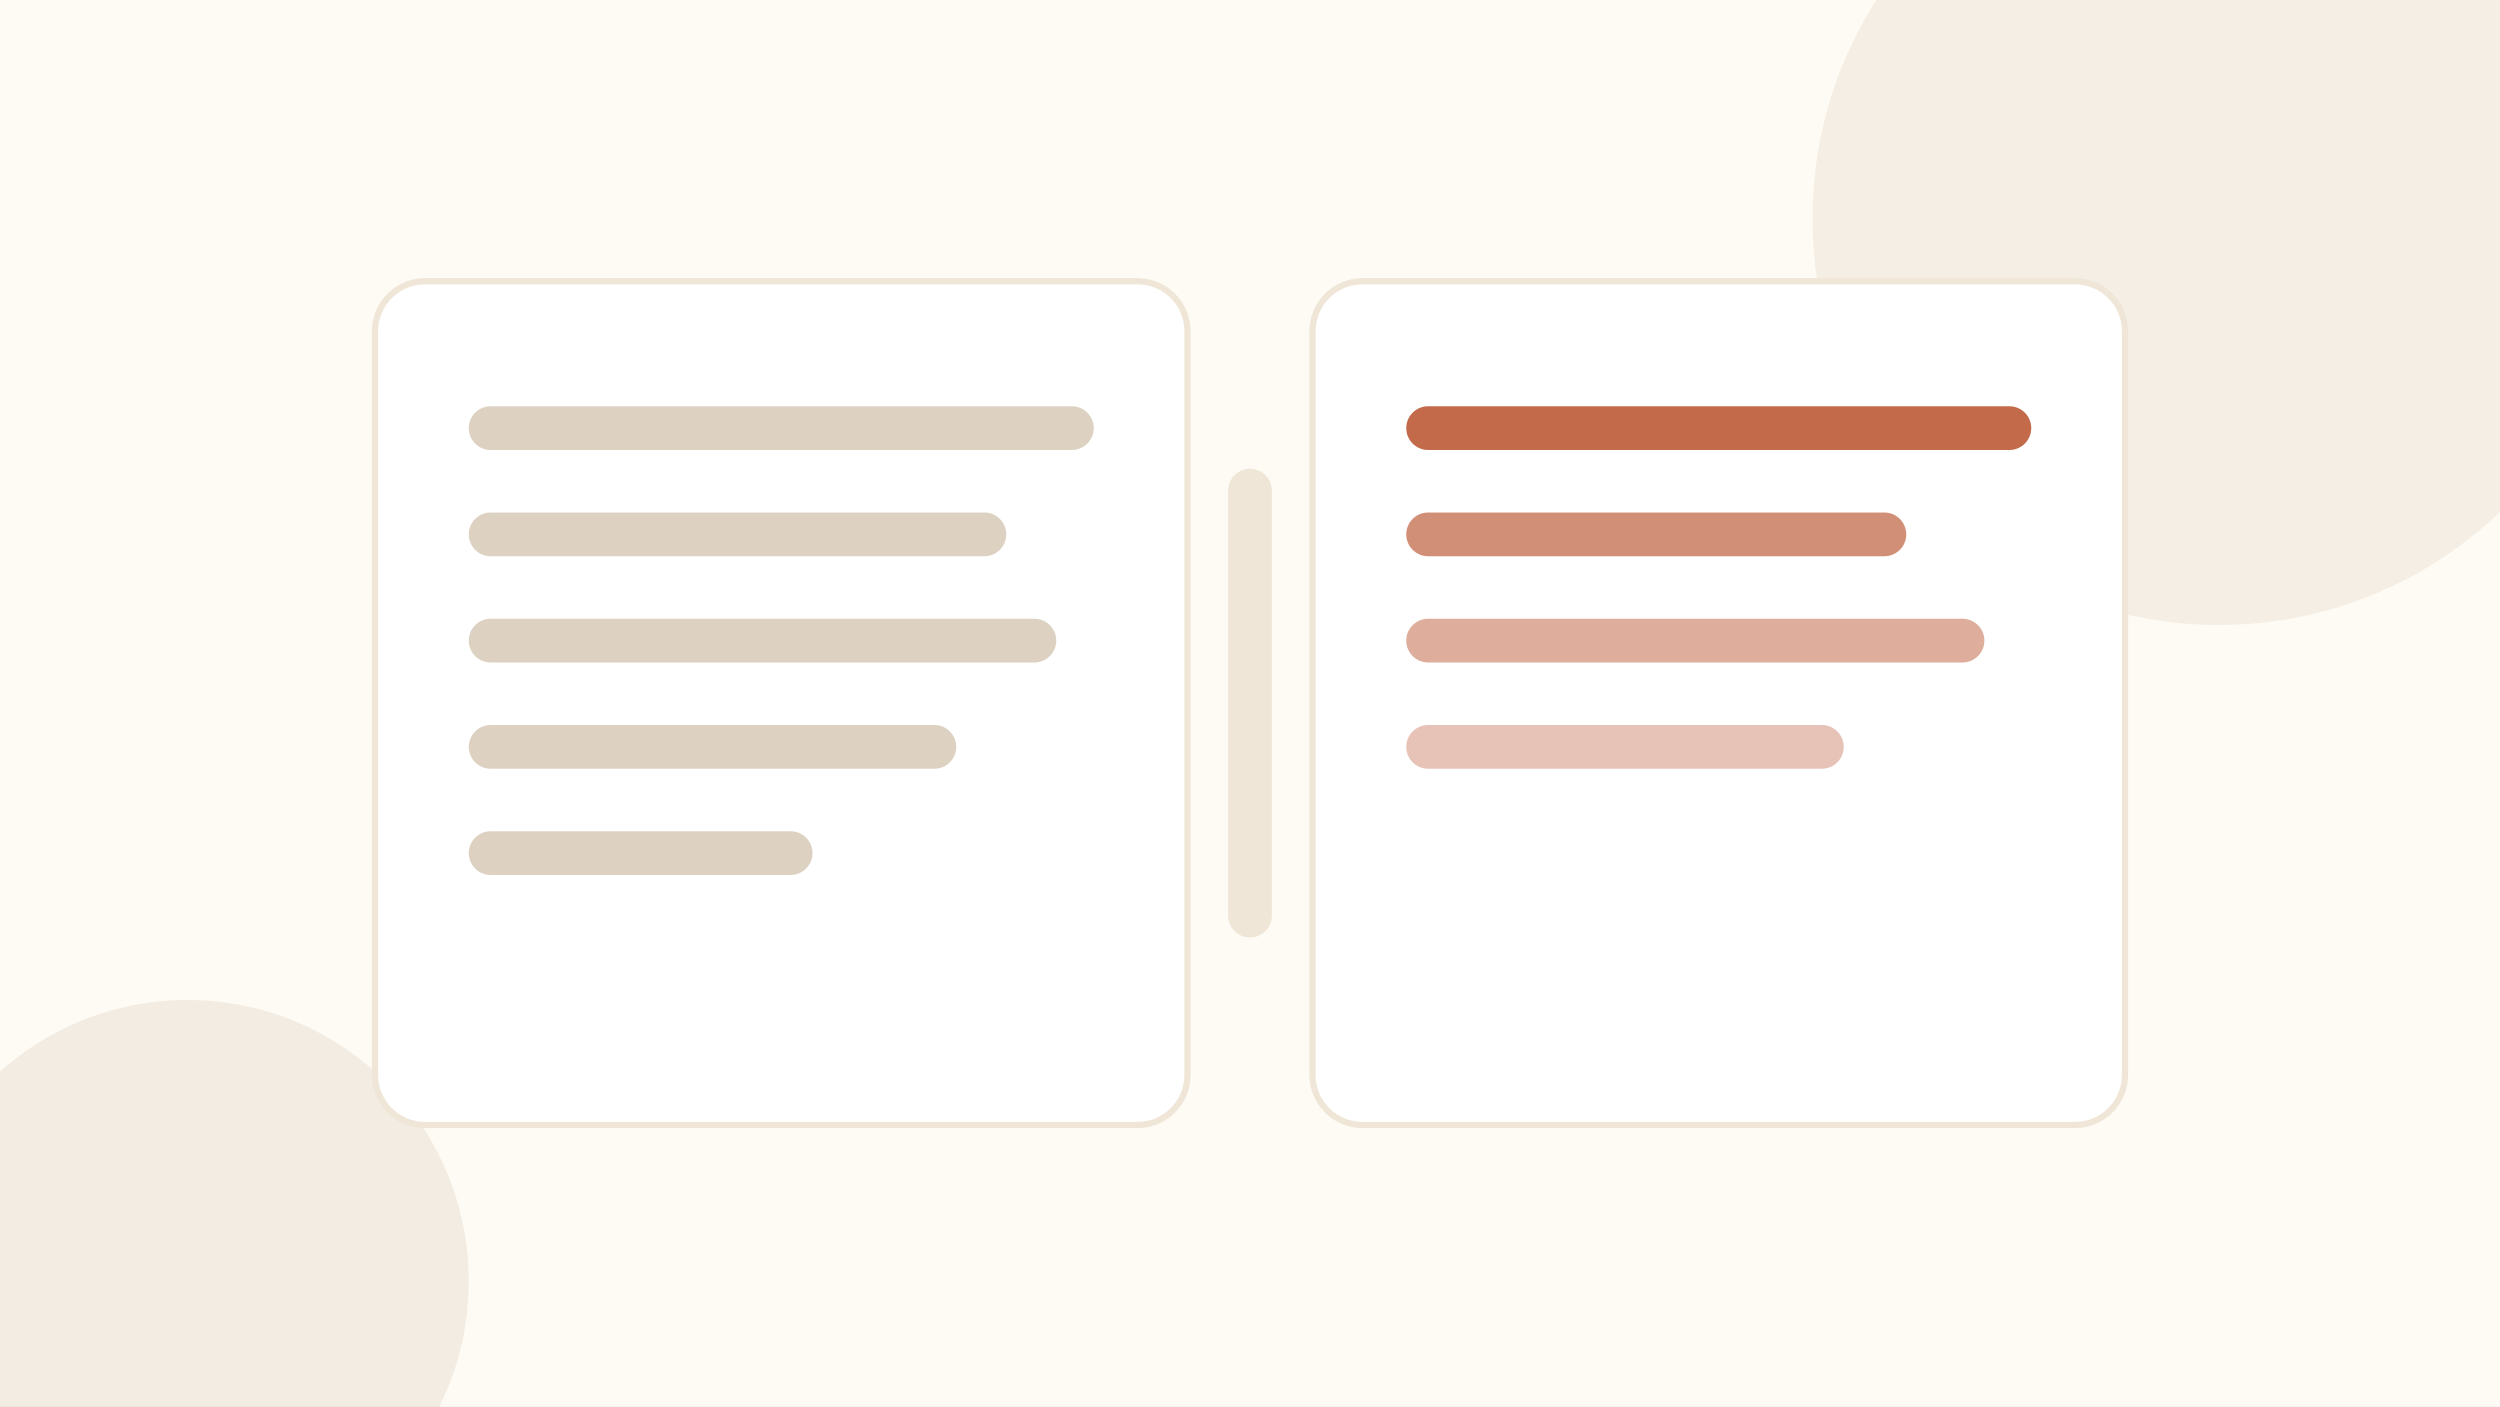
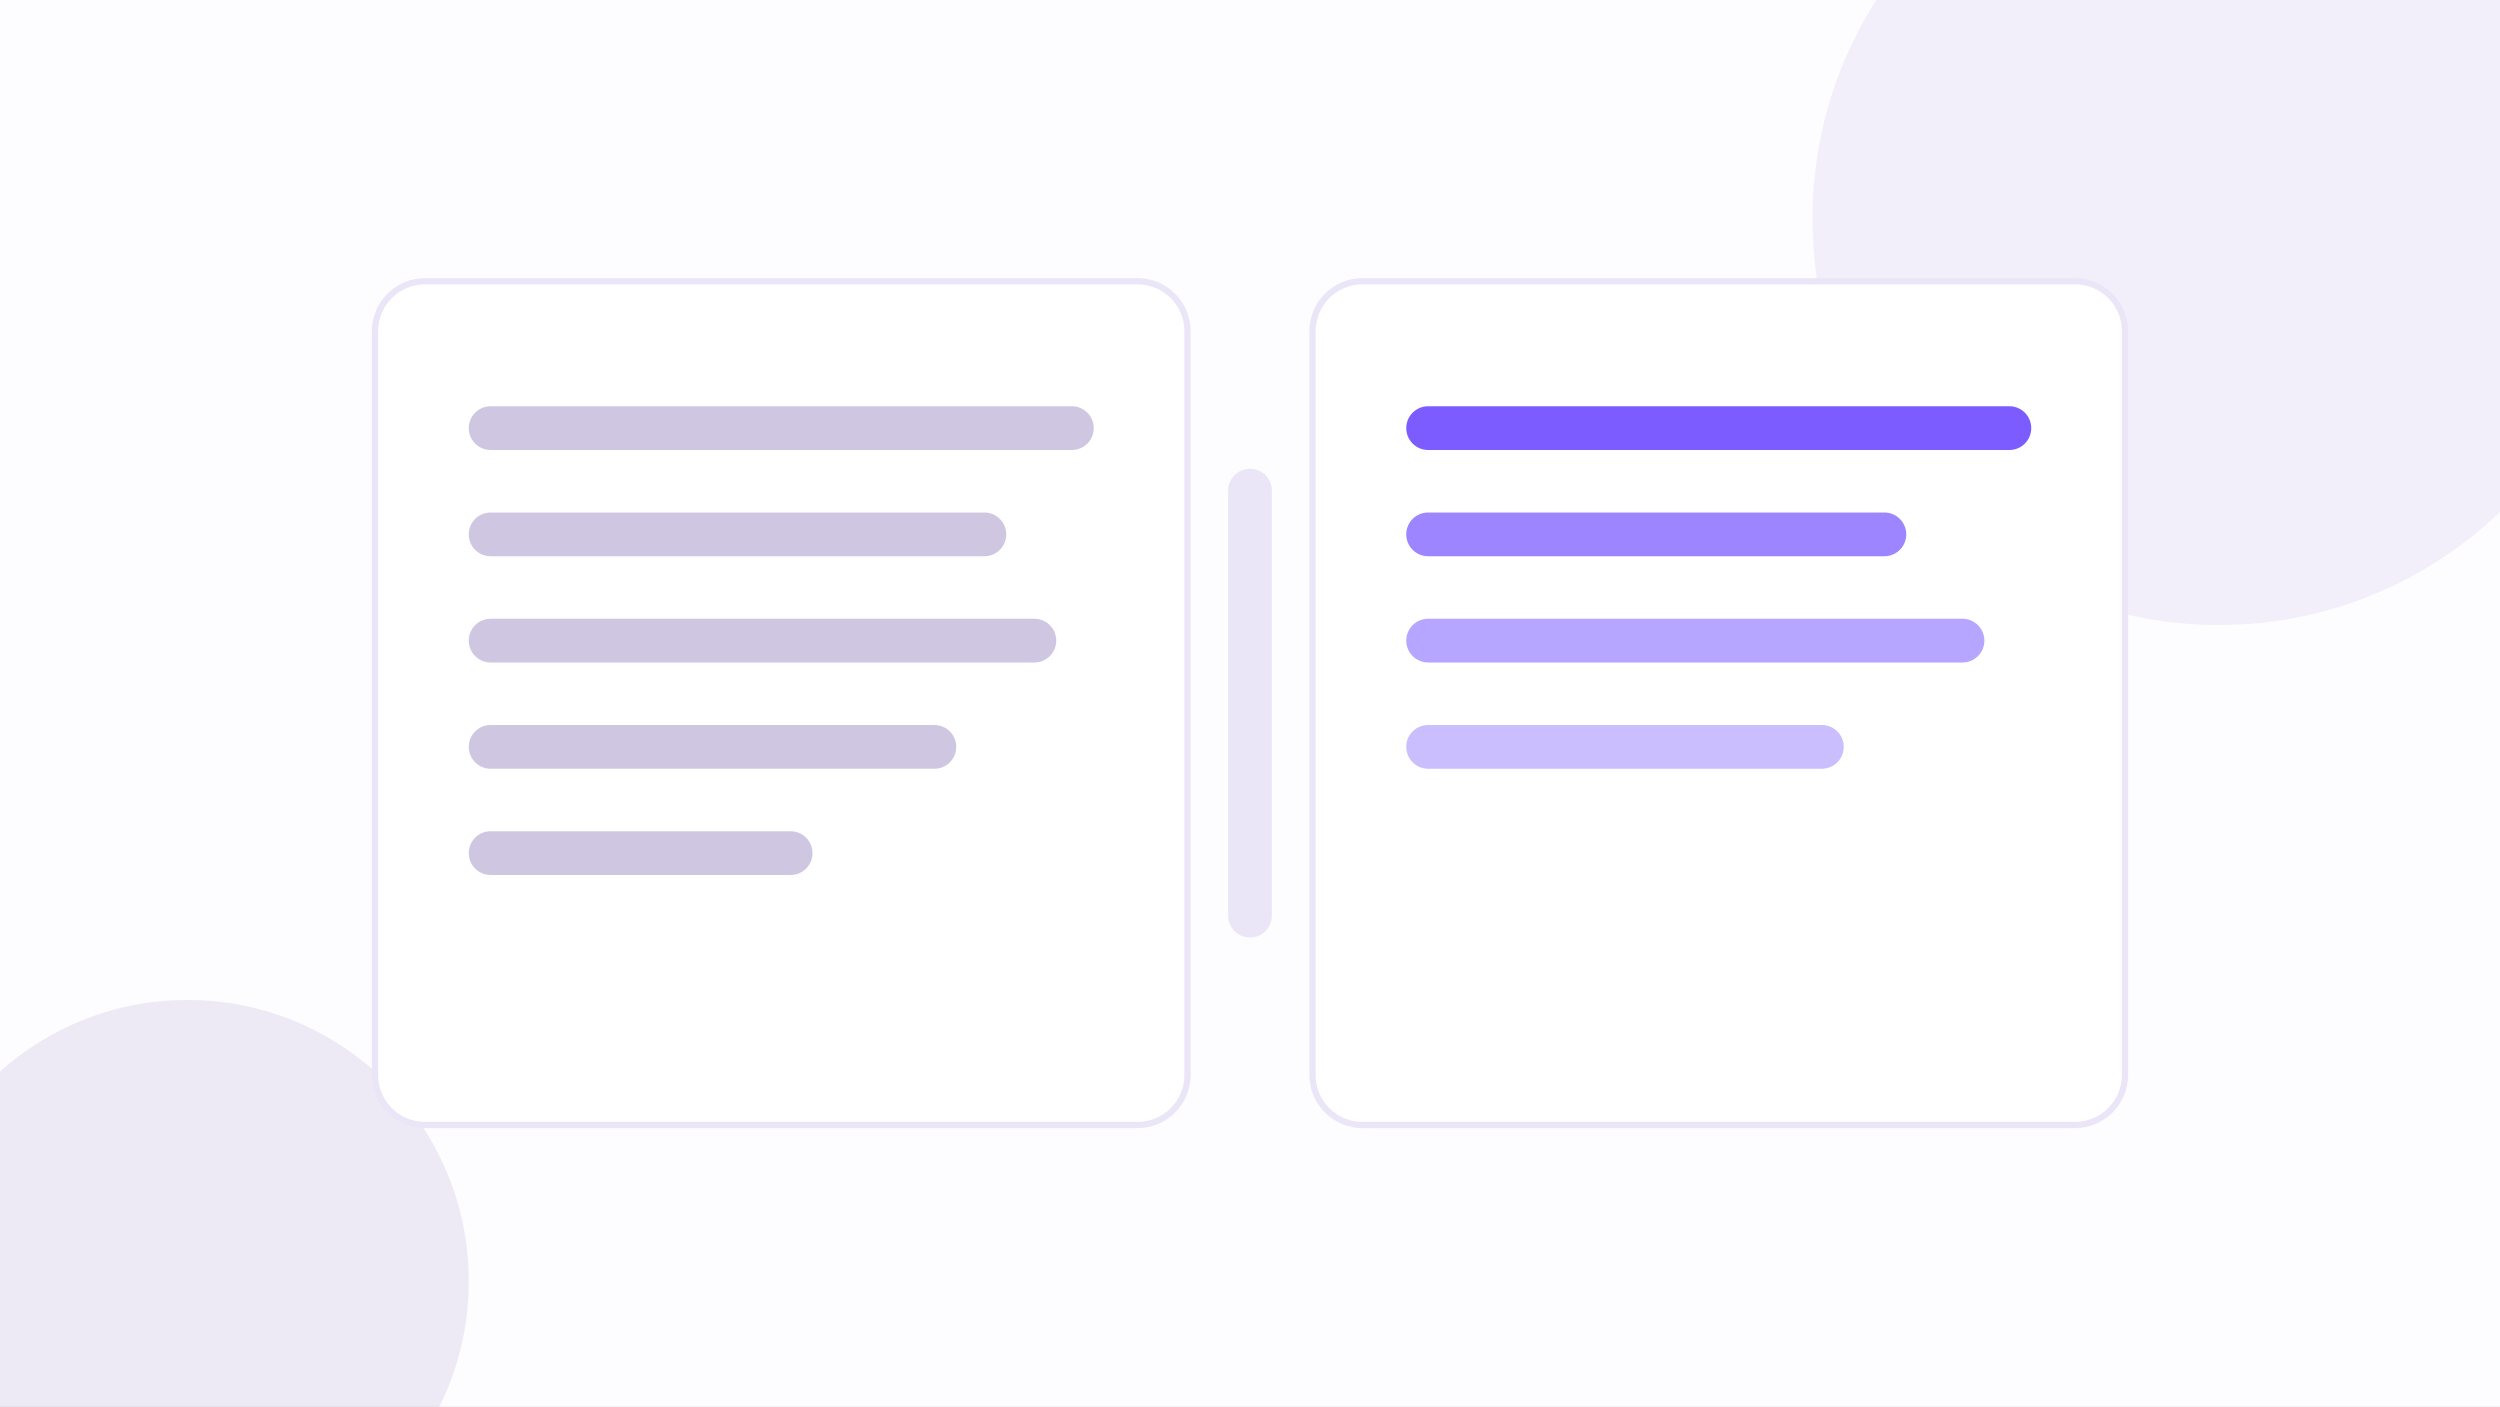
<svg xmlns="http://www.w3.org/2000/svg" viewBox="0 0 800 450">
-   <rect width="800" height="450" fill="#fefbf5" />
-   <circle cx="710" cy="70" r="130" fill="#efe6d8" opacity="0.6" />
-   <circle cx="60" cy="410" r="90" fill="#ddd2c2" opacity="0.35" />
-   <rect x="120" y="90" width="260" height="270" rx="16" fill="#ffffff" stroke="#efe6d8" stroke-width="2" />
-   <rect x="150" y="130" width="200" height="14" rx="7" fill="#ddd2c2" />
-   <rect x="150" y="164" width="172" height="14" rx="7" fill="#ddd2c2" />
-   <rect x="150" y="198" width="188" height="14" rx="7" fill="#ddd2c2" />
-   <rect x="150" y="232" width="156" height="14" rx="7" fill="#ddd2c2" />
-   <rect x="150" y="266" width="110" height="14" rx="7" fill="#ddd2c2" />
-   <rect x="420" y="90" width="260" height="270" rx="16" fill="#ffffff" stroke="#efe6d8" stroke-width="2" />
-   <rect x="450" y="130" width="200" height="14" rx="7" fill="#c26a4a" />
-   <rect x="450" y="164" width="160" height="14" rx="7" fill="#c26a4a" opacity="0.75" />
-   <rect x="450" y="198" width="185" height="14" rx="7" fill="#c26a4a" opacity="0.55" />
-   <rect x="450" y="232" width="140" height="14" rx="7" fill="#c26a4a" opacity="0.4" />
-   <rect x="393" y="150" width="14" height="150" rx="7" fill="#efe6d8" />
+   <rect width="800" height="450" fill="#fdfcff" />
+   <circle cx="710" cy="70" r="130" fill="#ebe6f7" opacity="0.6" />
+   <circle cx="60" cy="410" r="90" fill="#cfc7e2" opacity="0.35" />
+   <rect x="120" y="90" width="260" height="270" rx="16" fill="#ffffff" stroke="#ebe6f7" stroke-width="2" />
+   <rect x="150" y="130" width="200" height="14" rx="7" fill="#cfc7e2" />
+   <rect x="150" y="164" width="172" height="14" rx="7" fill="#cfc7e2" />
+   <rect x="150" y="198" width="188" height="14" rx="7" fill="#cfc7e2" />
+   <rect x="150" y="232" width="156" height="14" rx="7" fill="#cfc7e2" />
+   <rect x="150" y="266" width="110" height="14" rx="7" fill="#cfc7e2" />
+   <rect x="420" y="90" width="260" height="270" rx="16" fill="#ffffff" stroke="#ebe6f7" stroke-width="2" />
+   <rect x="450" y="130" width="200" height="14" rx="7" fill="#7c5cff" />
+   <rect x="450" y="164" width="160" height="14" rx="7" fill="#7c5cff" opacity="0.75" />
+   <rect x="450" y="198" width="185" height="14" rx="7" fill="#7c5cff" opacity="0.55" />
+   <rect x="450" y="232" width="140" height="14" rx="7" fill="#7c5cff" opacity="0.4" />
+   <rect x="393" y="150" width="14" height="150" rx="7" fill="#ebe6f7" />
</svg>
